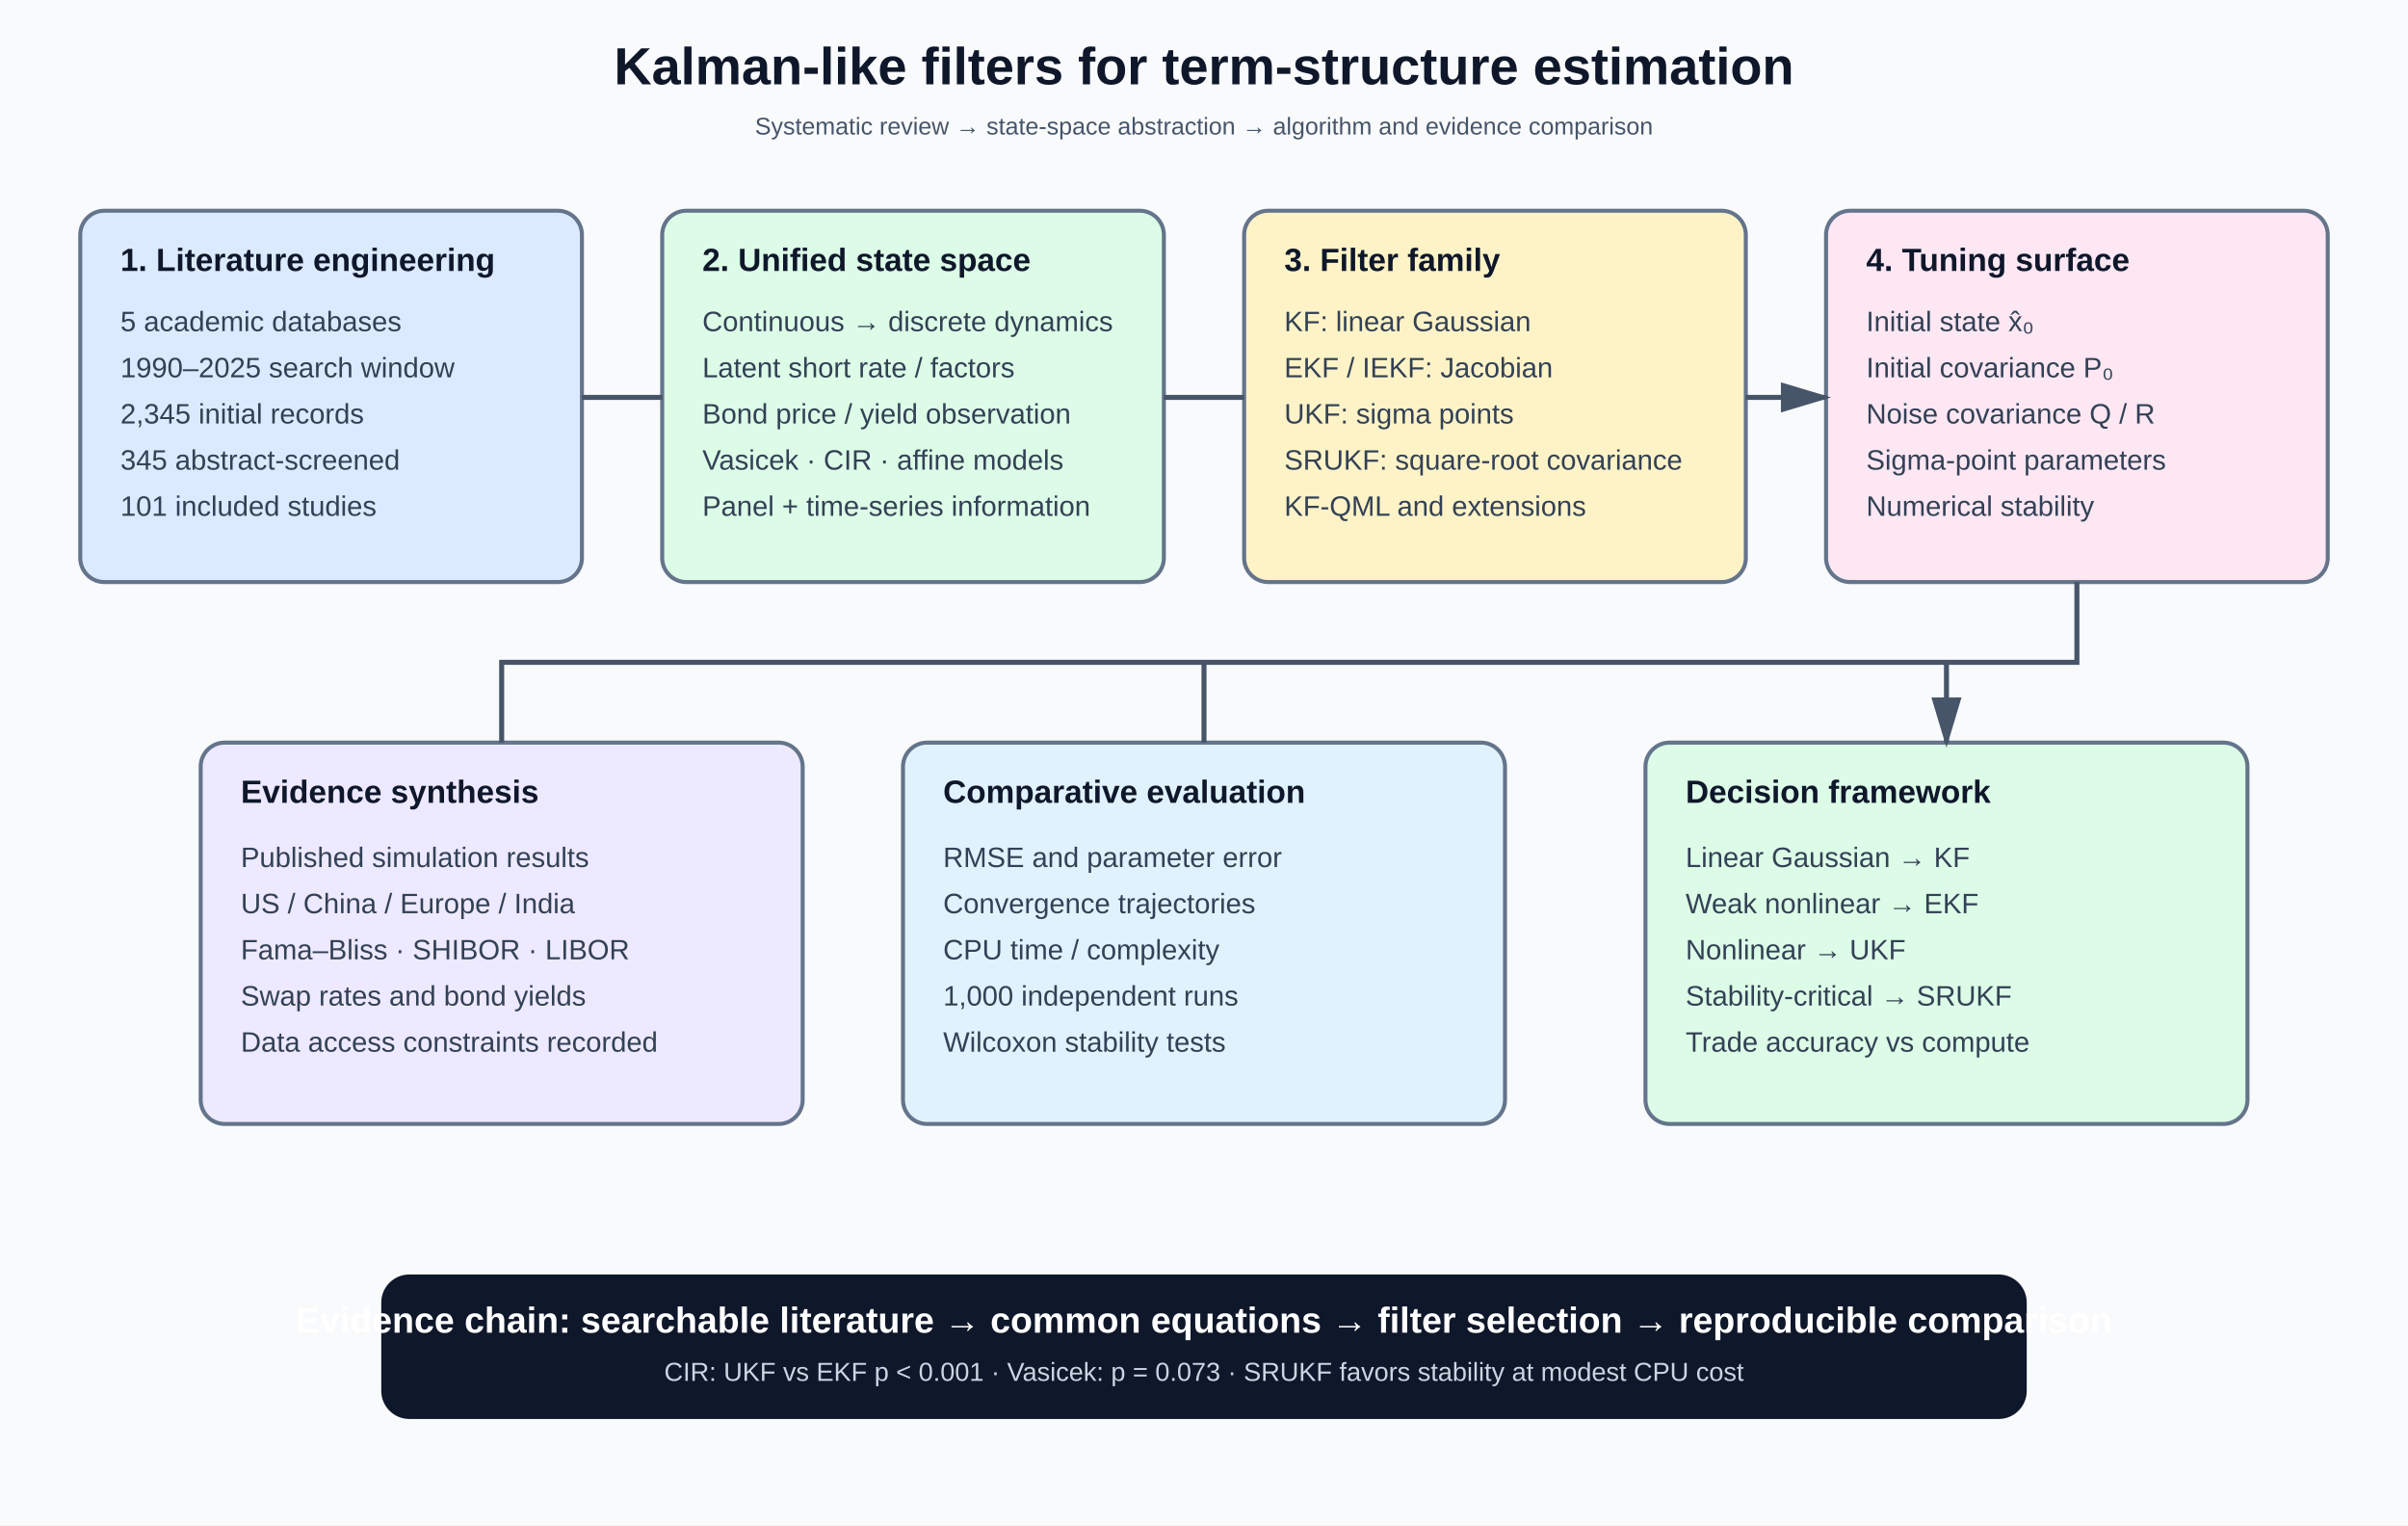
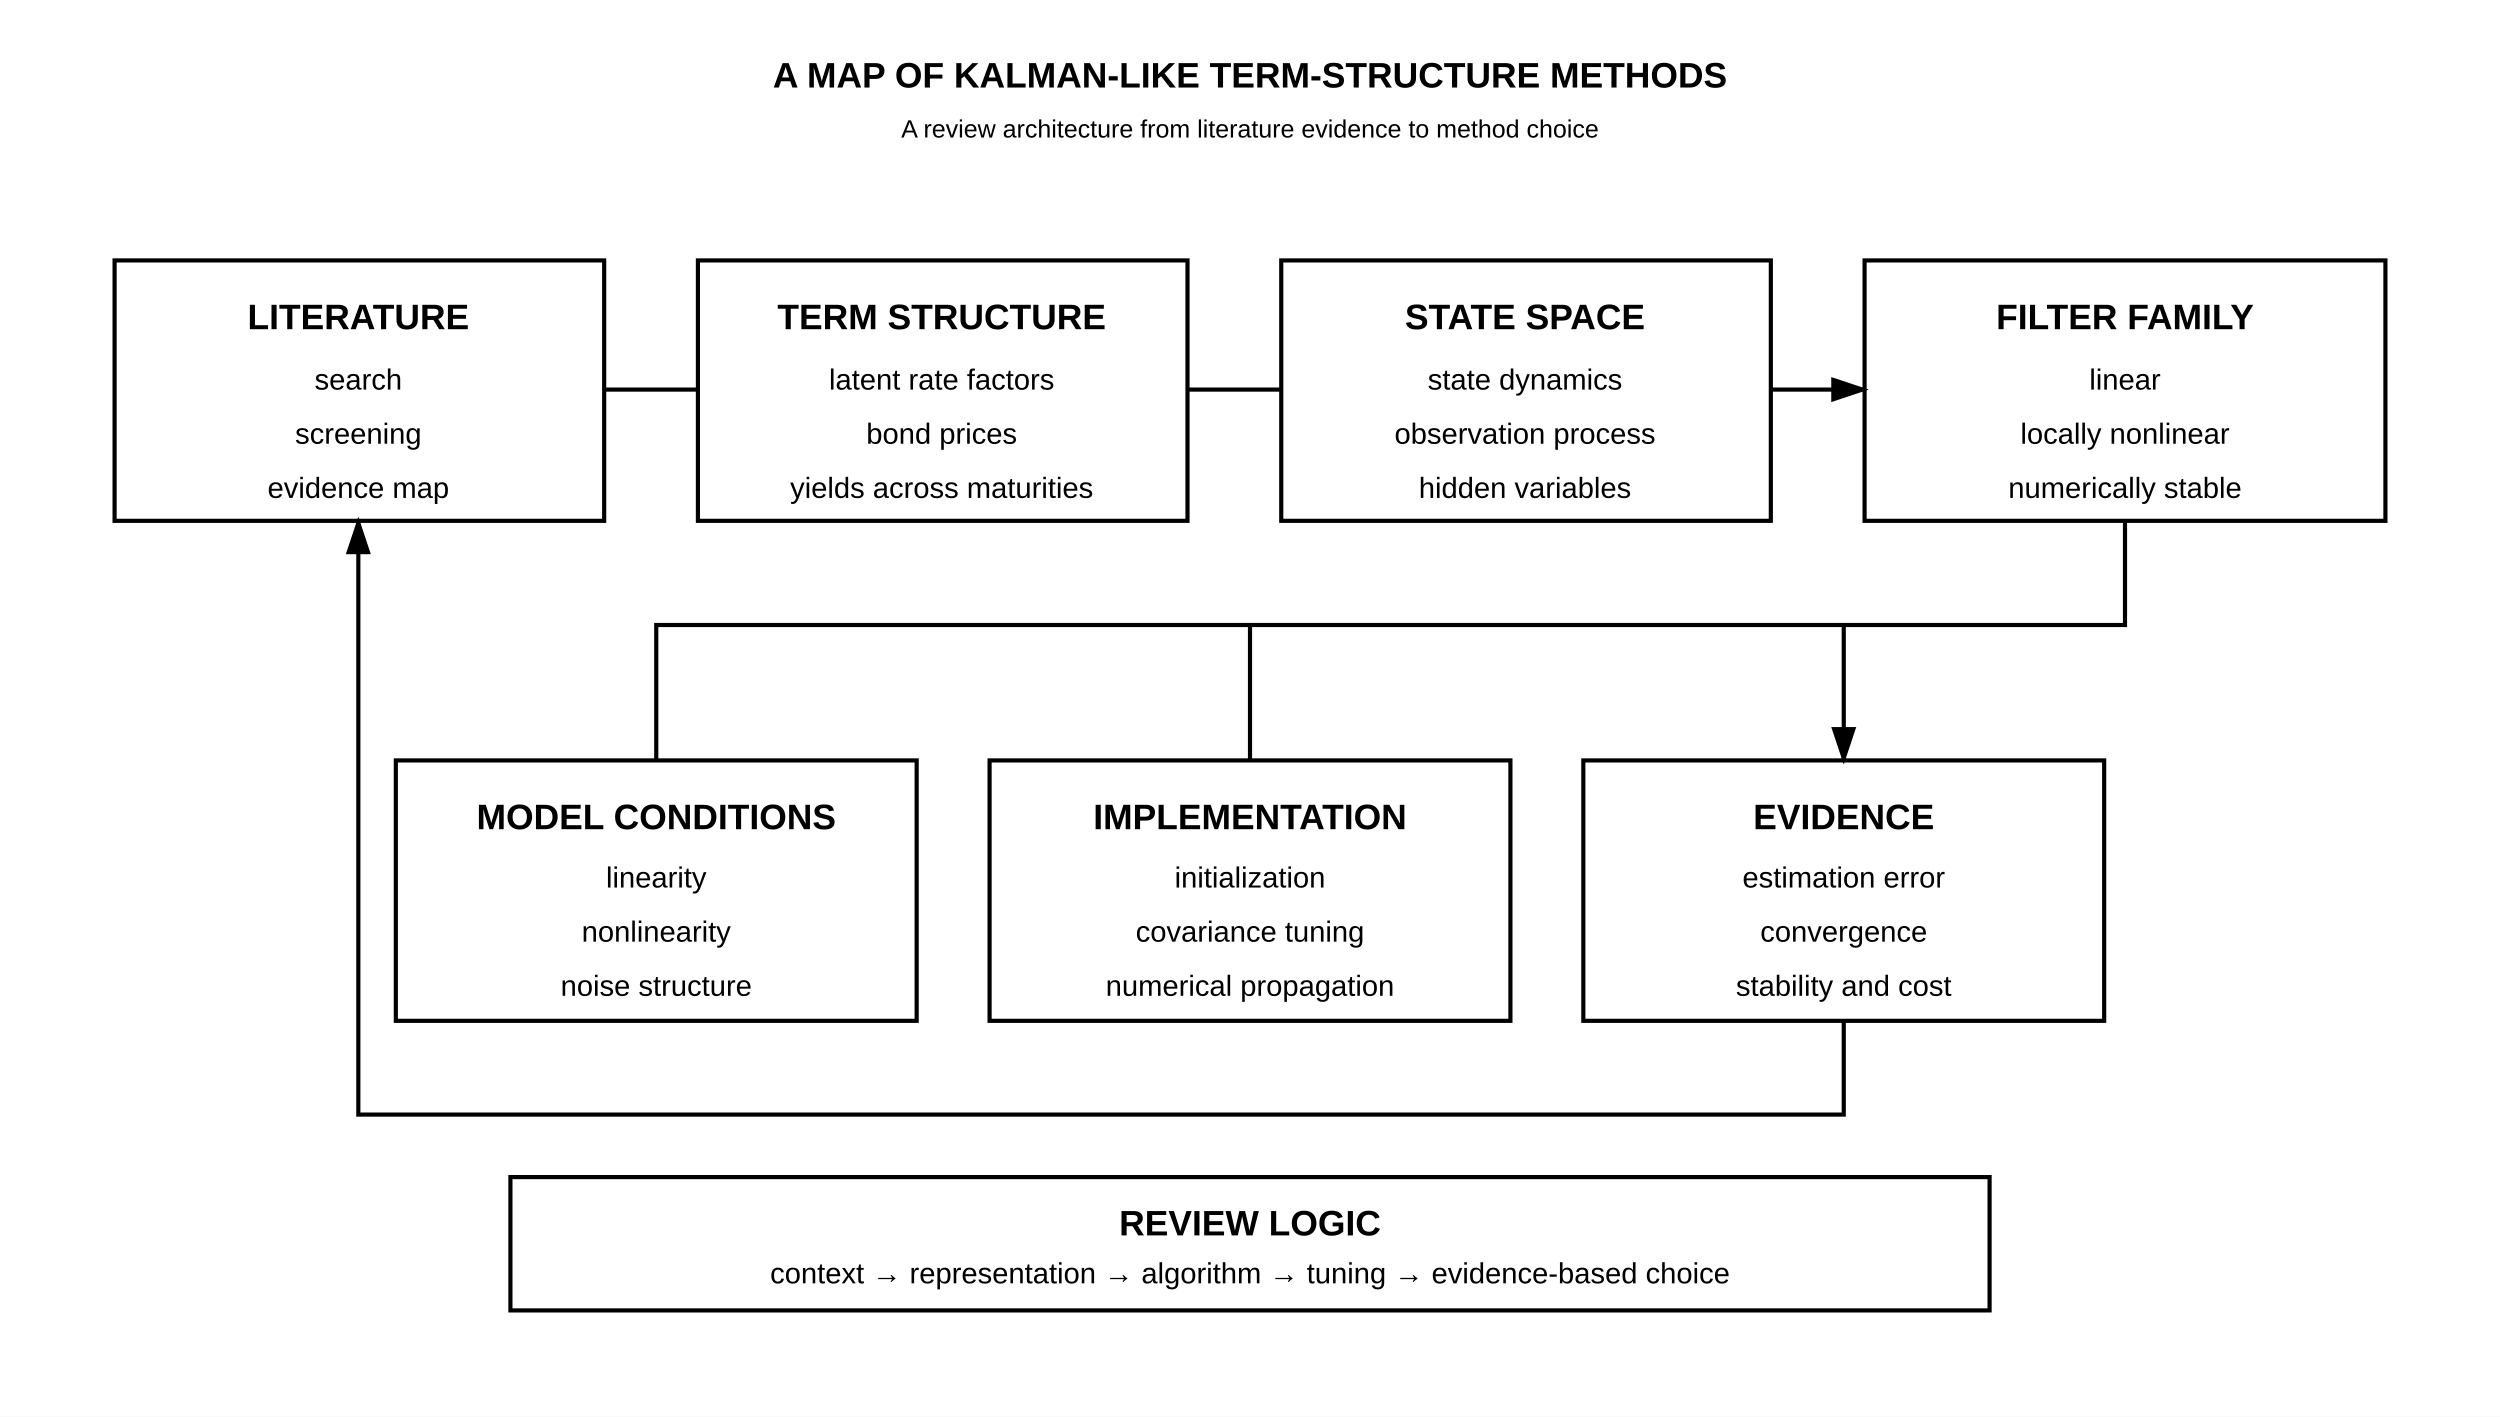
- <svg xmlns="http://www.w3.org/2000/svg" width="1200" height="760" viewBox="0 0 1200 760">
+ <svg xmlns="http://www.w3.org/2000/svg" width="1200" height="680" viewBox="0 0 1200 680">
  <defs>
-     <marker id="arrow" markerWidth="10" markerHeight="10" refX="9" refY="3" orient="auto">
-       <path d="M0,0 L10,3 L0,6 Z" fill="#475569" />
+     <marker id="a" markerWidth="9" markerHeight="9" refX="8" refY="3" orient="auto">
+       <path d="M0 0L9 3L0 6Z" fill="#000" />
    </marker>
-     <style>.title{font:700 26px Arial,sans-serif;fill:#0f172a}.h{font:700 16px Arial,sans-serif;fill:#0f172a}.t{font:14px Arial,sans-serif;fill:#334155}.small{font:12px Arial,sans-serif;fill:#475569}.box{stroke:#64748b;stroke-width:2;rx:12}.arrow{stroke:#475569;stroke-width:2.5;fill:none;marker-end:url(#arrow)}</style>
+     <style>
+       .b{fill:#fff;stroke:#000;stroke-width:2}.l{fill:none;stroke:#000;stroke-width:2;marker-end:url(#a)}
+       .t{font-family:Arial,sans-serif;fill:#000}.h{font-size:17px;font-weight:700}.p{font-size:14px}.s{font-size:12px}
+     </style>
  </defs>
-   <rect width="1200" height="760" fill="#f8fafc" />
-   <text x="600" y="42" text-anchor="middle" class="title">Kalman-like filters for term-structure estimation</text>
-   <text x="600" y="67" text-anchor="middle" class="small">Systematic review → state-space abstraction → algorithm and evidence comparison</text>
-   <rect x="40" y="105" width="250" height="185" fill="#dbeafe" class="box" />
-   <text x="60" y="135" class="h">1. Literature engineering</text>
-   <text x="60" y="165" class="t">5 academic databases</text>
-   <text x="60" y="188" class="t">1990–2025 search window</text>
-   <text x="60" y="211" class="t">2,345 initial records</text>
-   <text x="60" y="234" class="t">345 abstract-screened</text>
-   <text x="60" y="257" class="t">101 included studies</text>
-   <rect x="330" y="105" width="250" height="185" fill="#dcfce7" class="box" />
-   <text x="350" y="135" class="h">2. Unified state space</text>
-   <text x="350" y="165" class="t">Continuous → discrete dynamics</text>
-   <text x="350" y="188" class="t">Latent short rate / factors</text>
-   <text x="350" y="211" class="t">Bond price / yield observation</text>
-   <text x="350" y="234" class="t">Vasicek · CIR · affine models</text>
-   <text x="350" y="257" class="t">Panel + time-series information</text>
-   <rect x="620" y="105" width="250" height="185" fill="#fef3c7" class="box" />
-   <text x="640" y="135" class="h">3. Filter family</text>
-   <text x="640" y="165" class="t">KF: linear Gaussian</text>
-   <text x="640" y="188" class="t">EKF / IEKF: Jacobian</text>
-   <text x="640" y="211" class="t">UKF: sigma points</text>
-   <text x="640" y="234" class="t">SRUKF: square-root covariance</text>
-   <text x="640" y="257" class="t">KF-QML and extensions</text>
-   <rect x="910" y="105" width="250" height="185" fill="#fce7f3" class="box" />
-   <text x="930" y="135" class="h">4. Tuning surface</text>
-   <text x="930" y="165" class="t">Initial state x̂₀</text>
-   <text x="930" y="188" class="t">Initial covariance P₀</text>
-   <text x="930" y="211" class="t">Noise covariance Q / R</text>
-   <text x="930" y="234" class="t">Sigma-point parameters</text>
-   <text x="930" y="257" class="t">Numerical stability</text>
-   <path d="M290 198 H330 M580 198 H620 M870 198 H910" class="arrow" />
-   <rect x="100" y="370" width="300" height="190" fill="#ede9fe" class="box" />
-   <text x="120" y="400" class="h">Evidence synthesis</text>
-   <text x="120" y="432" class="t">Published simulation results</text>
-   <text x="120" y="455" class="t">US / China / Europe / India</text>
-   <text x="120" y="478" class="t">Fama–Bliss · SHIBOR · LIBOR</text>
-   <text x="120" y="501" class="t">Swap rates and bond yields</text>
-   <text x="120" y="524" class="t">Data access constraints recorded</text>
-   <rect x="450" y="370" width="300" height="190" fill="#e0f2fe" class="box" />
-   <text x="470" y="400" class="h">Comparative evaluation</text>
-   <text x="470" y="432" class="t">RMSE and parameter error</text>
-   <text x="470" y="455" class="t">Convergence trajectories</text>
-   <text x="470" y="478" class="t">CPU time / complexity</text>
-   <text x="470" y="501" class="t">1,000 independent runs</text>
-   <text x="470" y="524" class="t">Wilcoxon stability tests</text>
-   <rect x="820" y="370" width="300" height="190" fill="#dcfce7" class="box" />
-   <text x="840" y="400" class="h">Decision framework</text>
-   <text x="840" y="432" class="t">Linear Gaussian → KF</text>
-   <text x="840" y="455" class="t">Weak nonlinear → EKF</text>
-   <text x="840" y="478" class="t">Nonlinear → UKF</text>
-   <text x="840" y="501" class="t">Stability-critical → SRUKF</text>
-   <text x="840" y="524" class="t">Trade accuracy vs compute</text>
-   <path d="M1035 290 V330 H250 V370 M1035 290 V330 H600 V370 M1035 290 V330 H970 V370" class="arrow" />
-   <rect x="190" y="635" width="820" height="72" fill="#0f172a" rx="14" />
-   <text x="600" y="664" text-anchor="middle" style="font:700 18px Arial,sans-serif;fill:white">Evidence chain: searchable literature → common equations → filter selection → reproducible comparison</text>
-   <text x="600" y="688" text-anchor="middle" style="font:13px Arial,sans-serif;fill:#cbd5e1">CIR: UKF vs EKF p &lt; 0.001 · Vasicek: p = 0.073 · SRUKF favors stability at modest CPU cost</text>
+   <rect width="1200" height="680" fill="#fff" />
+   <text x="600" y="42" text-anchor="middle" class="t h">A MAP OF KALMAN-LIKE TERM-STRUCTURE METHODS</text>
+   <text x="600" y="66" text-anchor="middle" class="t s">A review architecture from literature evidence to method choice</text>
+   <rect x="55" y="125" width="235" height="125" class="b" />
+   <text x="172" y="158" text-anchor="middle" class="t h">LITERATURE</text>
+   <text x="172" y="187" text-anchor="middle" class="t p">search</text>
+   <text x="172" y="213" text-anchor="middle" class="t p">screening</text>
+   <text x="172" y="239" text-anchor="middle" class="t p">evidence map</text>
+   <rect x="335" y="125" width="235" height="125" class="b" />
+   <text x="452" y="158" text-anchor="middle" class="t h">TERM STRUCTURE</text>
+   <text x="452" y="187" text-anchor="middle" class="t p">latent rate factors</text>
+   <text x="452" y="213" text-anchor="middle" class="t p">bond prices</text>
+   <text x="452" y="239" text-anchor="middle" class="t p">yields across maturities</text>
+   <rect x="615" y="125" width="235" height="125" class="b" />
+   <text x="732" y="158" text-anchor="middle" class="t h">STATE SPACE</text>
+   <text x="732" y="187" text-anchor="middle" class="t p">state dynamics</text>
+   <text x="732" y="213" text-anchor="middle" class="t p">observation process</text>
+   <text x="732" y="239" text-anchor="middle" class="t p">hidden variables</text>
+   <rect x="895" y="125" width="250" height="125" class="b" />
+   <text x="1020" y="158" text-anchor="middle" class="t h">FILTER FAMILY</text>
+   <text x="1020" y="187" text-anchor="middle" class="t p">linear</text>
+   <text x="1020" y="213" text-anchor="middle" class="t p">locally nonlinear</text>
+   <text x="1020" y="239" text-anchor="middle" class="t p">numerically stable</text>
+   <path d="M290 187H335M570 187H615M850 187H895" class="l" />
+   <rect x="190" y="365" width="250" height="125" class="b" />
+   <text x="315" y="398" text-anchor="middle" class="t h">MODEL CONDITIONS</text>
+   <text x="315" y="426" text-anchor="middle" class="t p">linearity</text>
+   <text x="315" y="452" text-anchor="middle" class="t p">nonlinearity</text>
+   <text x="315" y="478" text-anchor="middle" class="t p">noise structure</text>
+   <rect x="475" y="365" width="250" height="125" class="b" />
+   <text x="600" y="398" text-anchor="middle" class="t h">IMPLEMENTATION</text>
+   <text x="600" y="426" text-anchor="middle" class="t p">initialization</text>
+   <text x="600" y="452" text-anchor="middle" class="t p">covariance tuning</text>
+   <text x="600" y="478" text-anchor="middle" class="t p">numerical propagation</text>
+   <rect x="760" y="365" width="250" height="125" class="b" />
+   <text x="885" y="398" text-anchor="middle" class="t h">EVIDENCE</text>
+   <text x="885" y="426" text-anchor="middle" class="t p">estimation error</text>
+   <text x="885" y="452" text-anchor="middle" class="t p">convergence</text>
+   <text x="885" y="478" text-anchor="middle" class="t p">stability and cost</text>
+   <path d="M1020 250V300H315V365M1020 250V300H600V365M1020 250V300H885V365" class="l" />
+   <path d="M885 490V535H172V250" class="l" />
+   <rect x="245" y="565" width="710" height="64" class="b" />
+   <text x="600" y="593" text-anchor="middle" class="t h">REVIEW LOGIC</text>
+   <text x="600" y="616" text-anchor="middle" class="t p">context → representation → algorithm → tuning → evidence-based choice</text>
</svg>
